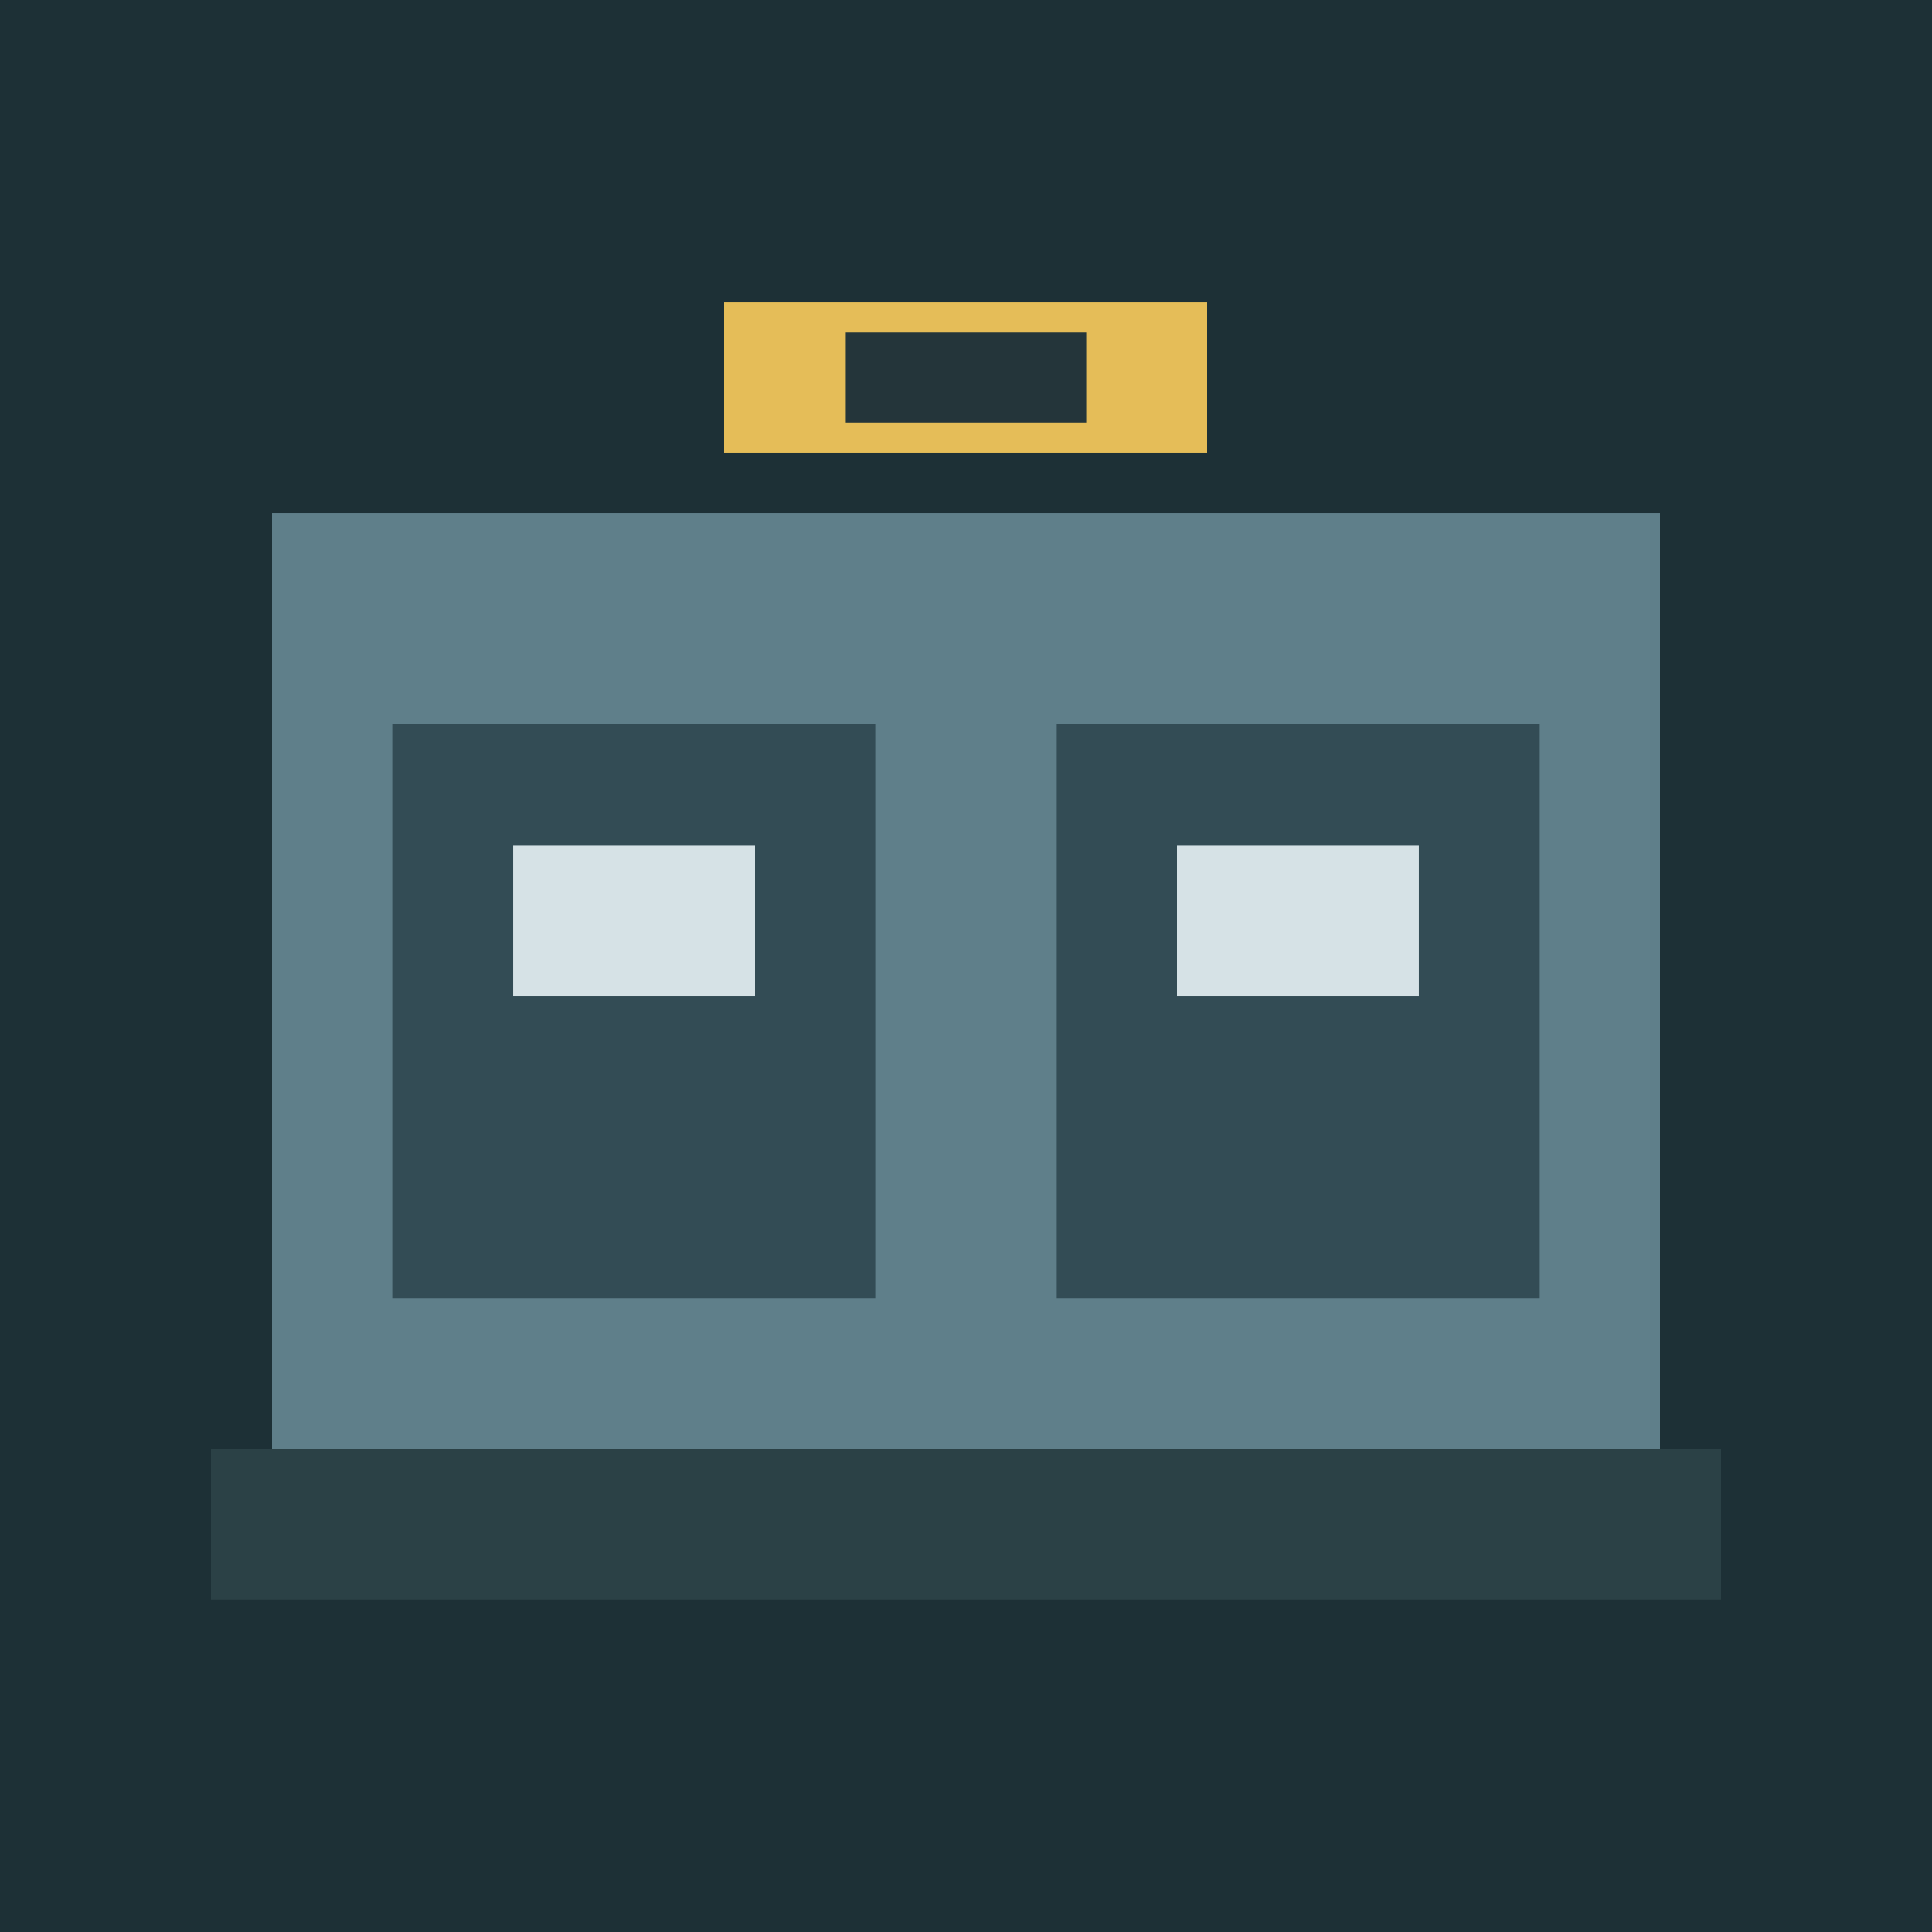
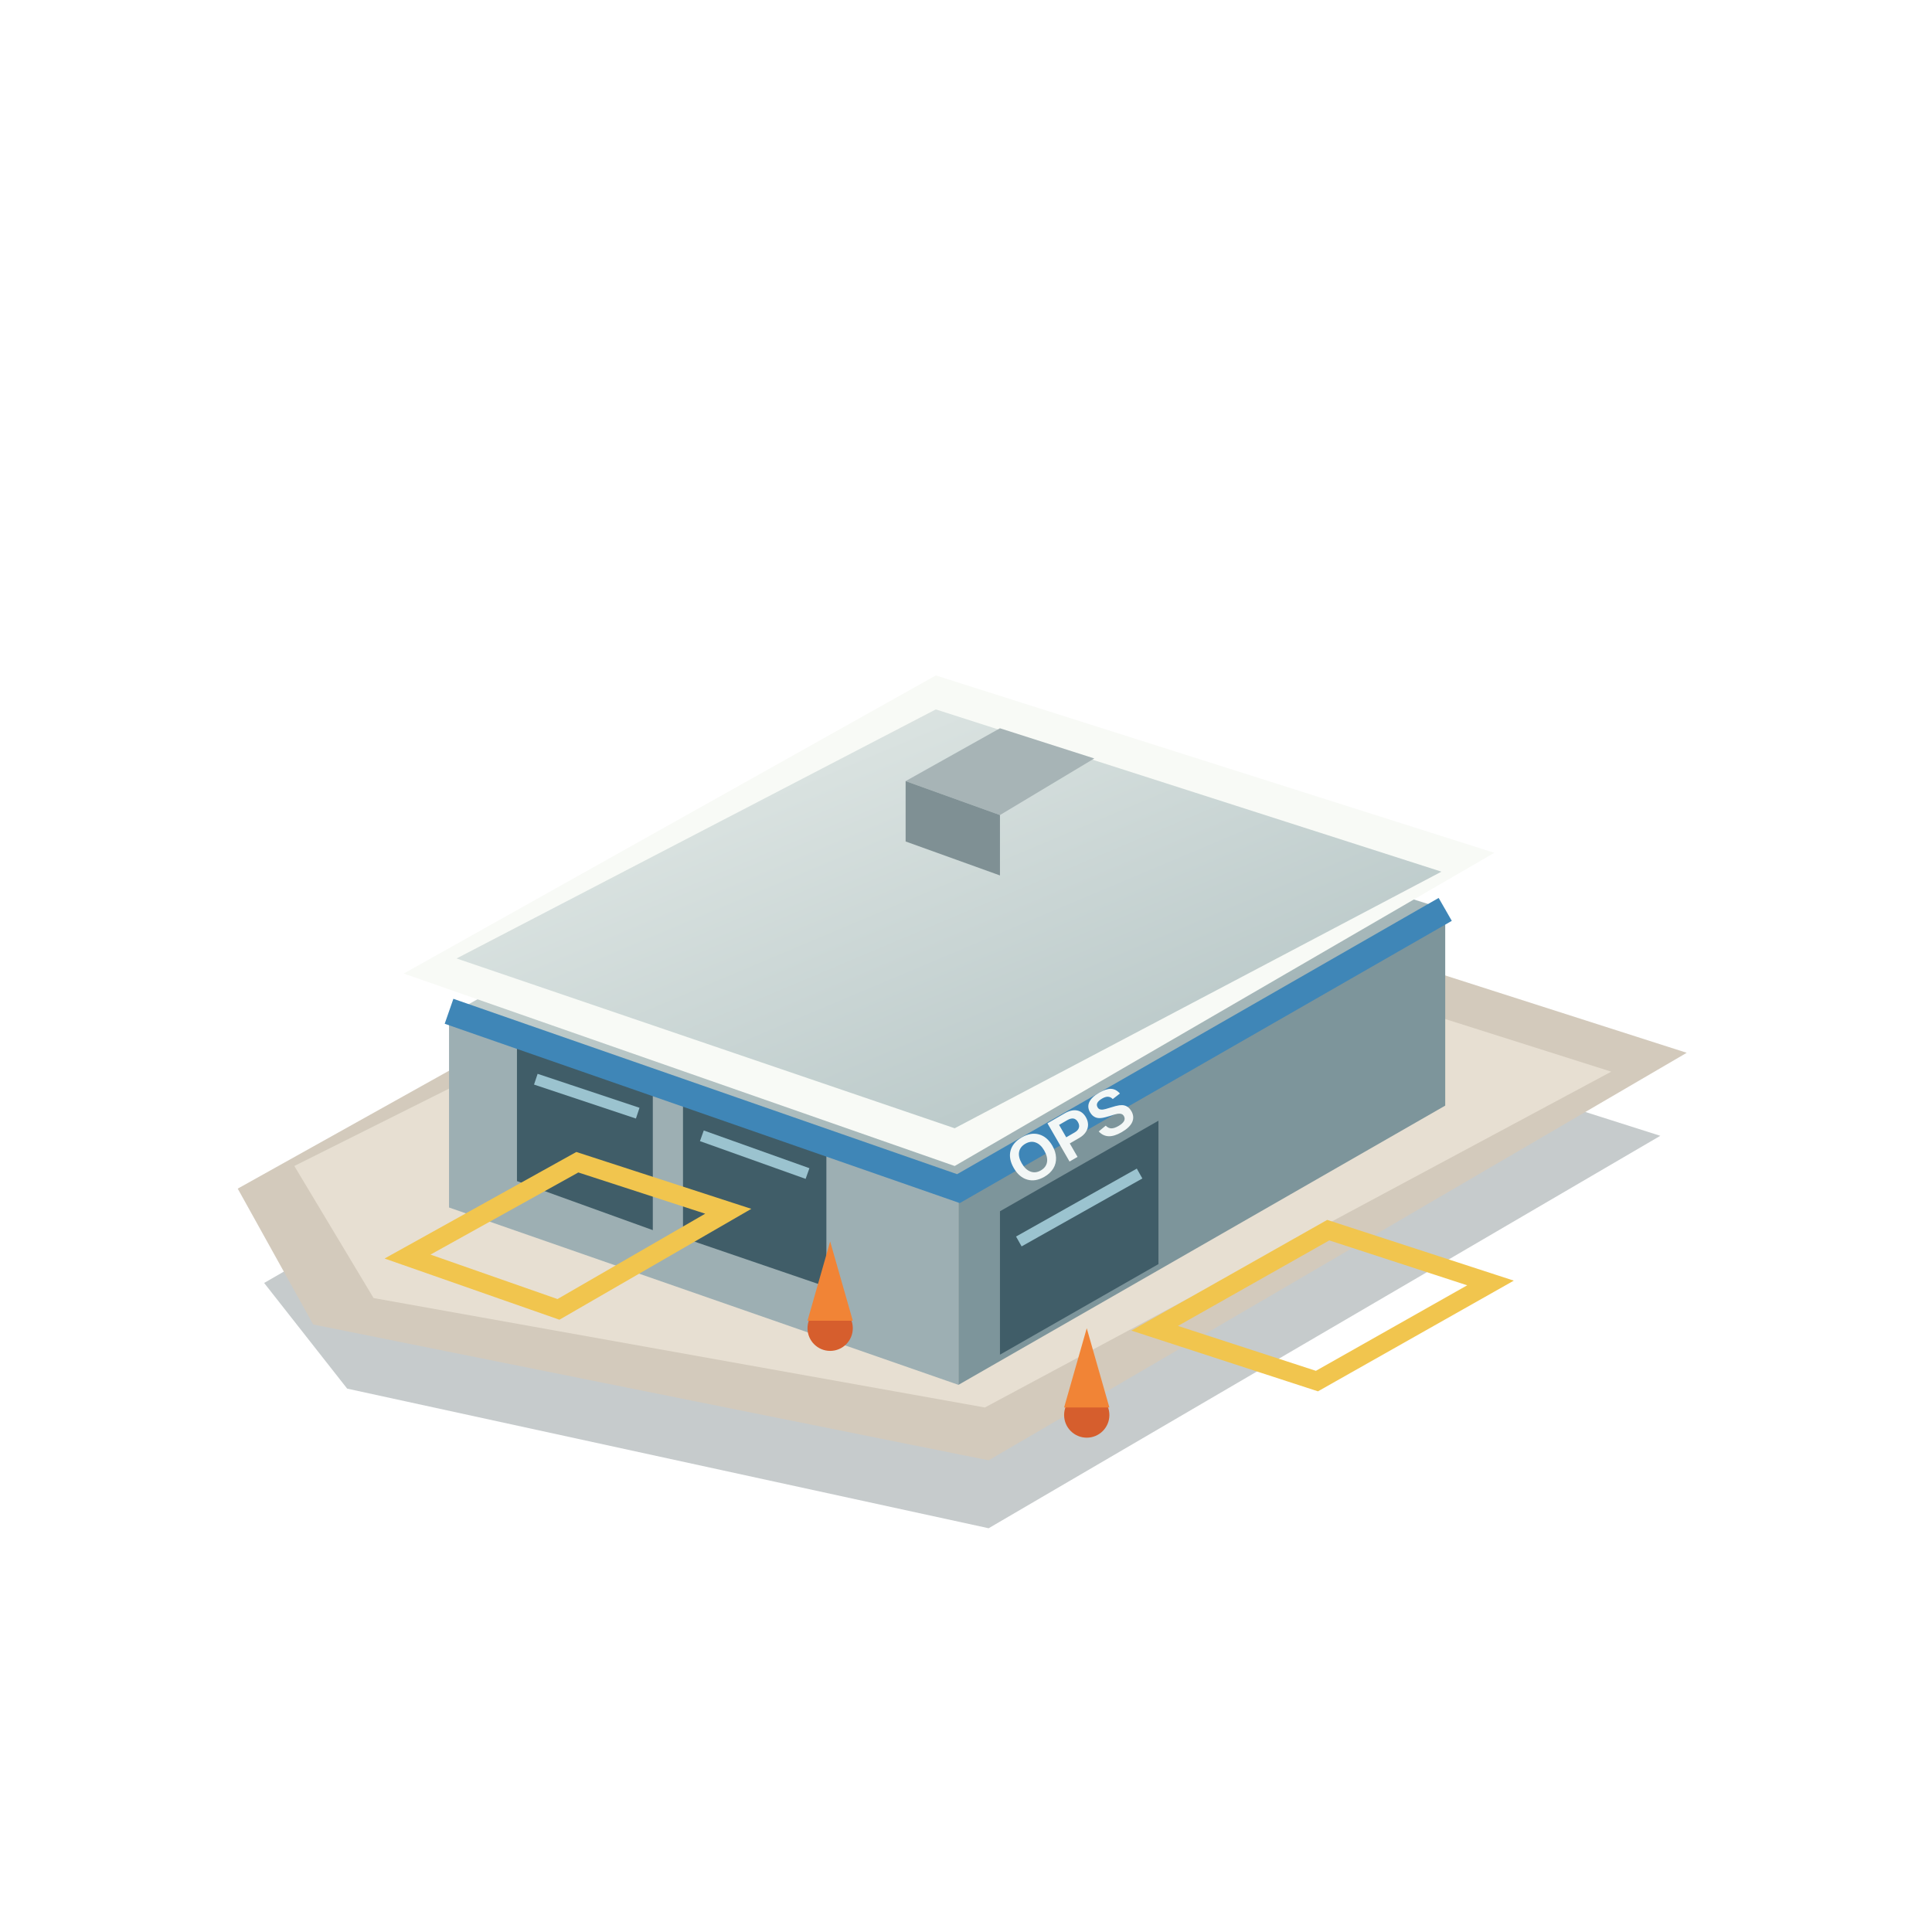
- <svg xmlns="http://www.w3.org/2000/svg" width="128" height="128" viewBox="0 0 128 128" shape-rendering="crispEdges">
-   <rect width="128" height="128" fill="#1d3036" />
-   <rect x="18" y="34" width="92" height="62" fill="#5f7f8a" />
-   <rect x="26" y="48" width="32" height="38" fill="#334c55" />
-   <rect x="70" y="48" width="32" height="38" fill="#334c55" />
-   <rect x="34" y="56" width="16" height="10" fill="#d6e2e6" />
-   <rect x="78" y="56" width="16" height="10" fill="#d6e2e6" />
-   <rect x="14" y="96" width="100" height="10" fill="#2b4146" />
-   <rect x="48" y="20" width="32" height="10" fill="#e5bd58" />
-   <rect x="56" y="22" width="16" height="6" fill="#24353a" />
+ <svg xmlns="http://www.w3.org/2000/svg" width="512" height="512" viewBox="0 0 512 512">
+   <defs>
+     <linearGradient id="roof" x1="0" y1="0" x2="1" y2="1">
+       <stop stop-color="#e8eeeb" />
+       <stop offset="1" stop-color="#aebfc0" />
+     </linearGradient>
+     <linearGradient id="wall" x1="0" y1="0" x2="1" y2="1">
+       <stop stop-color="#d8e0dc" />
+       <stop offset="1" stop-color="#8da3a8" />
+     </linearGradient>
+   </defs>
+   <polygon points="70,340 245,239 440,301 262,405 92,368" fill="#22363a" opacity=".26" />
+   <polygon points="63,315 244,214 447,279 262,387 83,351" fill="#d3cabc" />
+   <polygon points="78,309 244,226 427,284 261,373 99,344" fill="#e7dfd2" />
+   <polygon points="119,269 247,198 383,241 254,316" fill="url(#wall)" />
+   <polygon points="119,269 254,316 254,367 119,320" fill="#9dafb3" />
+   <polygon points="254,316 383,241 383,293 254,367" fill="#7d959b" />
+   <polygon points="107,258 248,179 396,226 253,309" fill="#f8faf6" />
+   <polygon points="121,254 248,188 382,231 253,299" fill="url(#roof)" />
+   <polygon points="137,276 173,289 173,326 137,313" fill="#405d68" />
+   <polygon points="181,291 219,304 219,341 181,328" fill="#405d68" />
+   <polygon points="265,321 307,297 307,335 265,359" fill="#405d68" />
+   <g stroke="#9bc3cf" stroke-width="3">
+     <line x1="142" y1="286" x2="169" y2="295" />
+     <line x1="186" y1="301" x2="214" y2="311" />
+     <line x1="270" y1="329" x2="302" y2="311" />
+   </g>
+   <polyline points="119,268 254,315 383,241" fill="none" stroke="#3f86b7" stroke-width="7" />
+   <polygon points="240,207 265,193 290,201 265,216" fill="#a7b4b6" />
+   <polygon points="240,207 265,216 265,232 240,223" fill="#7f9094" />
+   <g fill="none" stroke="#f1c54e" stroke-width="5">
+     <polygon points="108,333 153,308 193,321 148,347" />
+     <polygon points="306,352 352,326 395,340 349,366" />
+   </g>
+   <g>
+     <circle cx="220" cy="352" r="6" fill="#d65e2d" />
+     <polygon points="214,350 220,329 226,350" fill="#f18436" />
+     <circle cx="288" cy="375" r="6" fill="#d65e2d" />
+     <polygon points="282,373 288,352 294,373" fill="#f18436" />
+   </g>
+   <text x="271" y="315" font-family="Arial, sans-serif" font-size="17" font-weight="700" fill="#f3f7f6" transform="rotate(-30 271 315)">OPS</text>
</svg>
